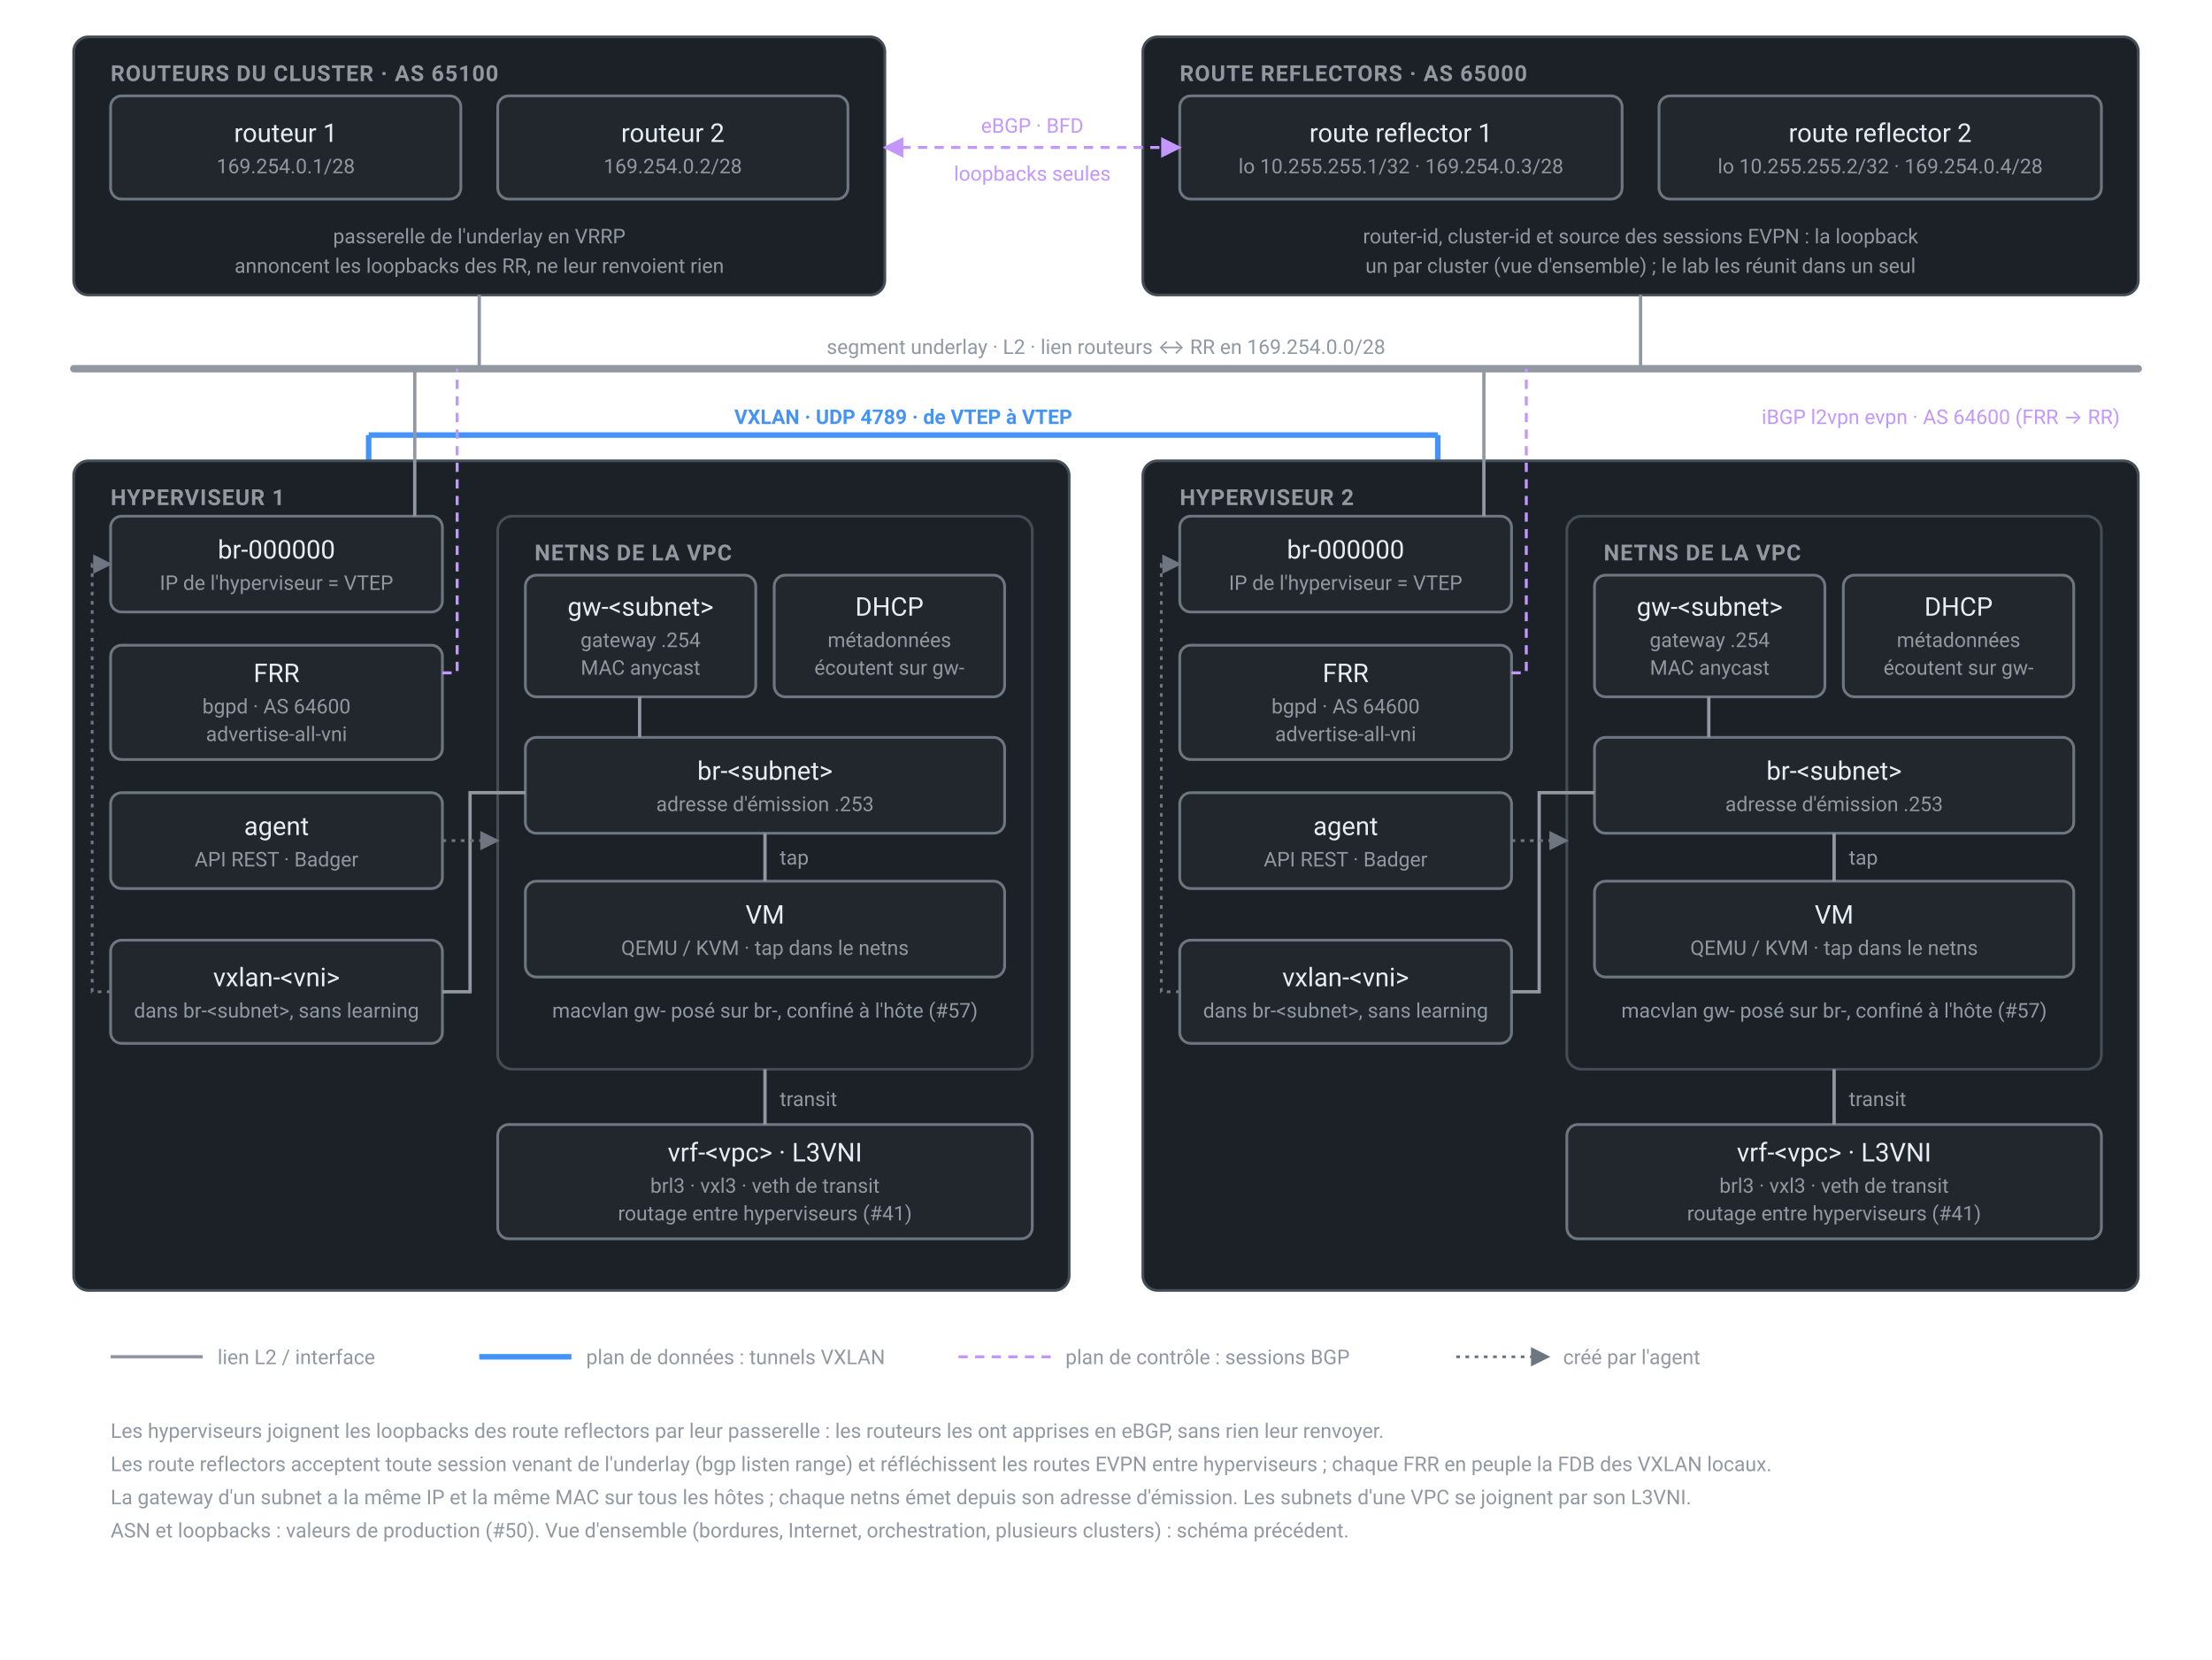
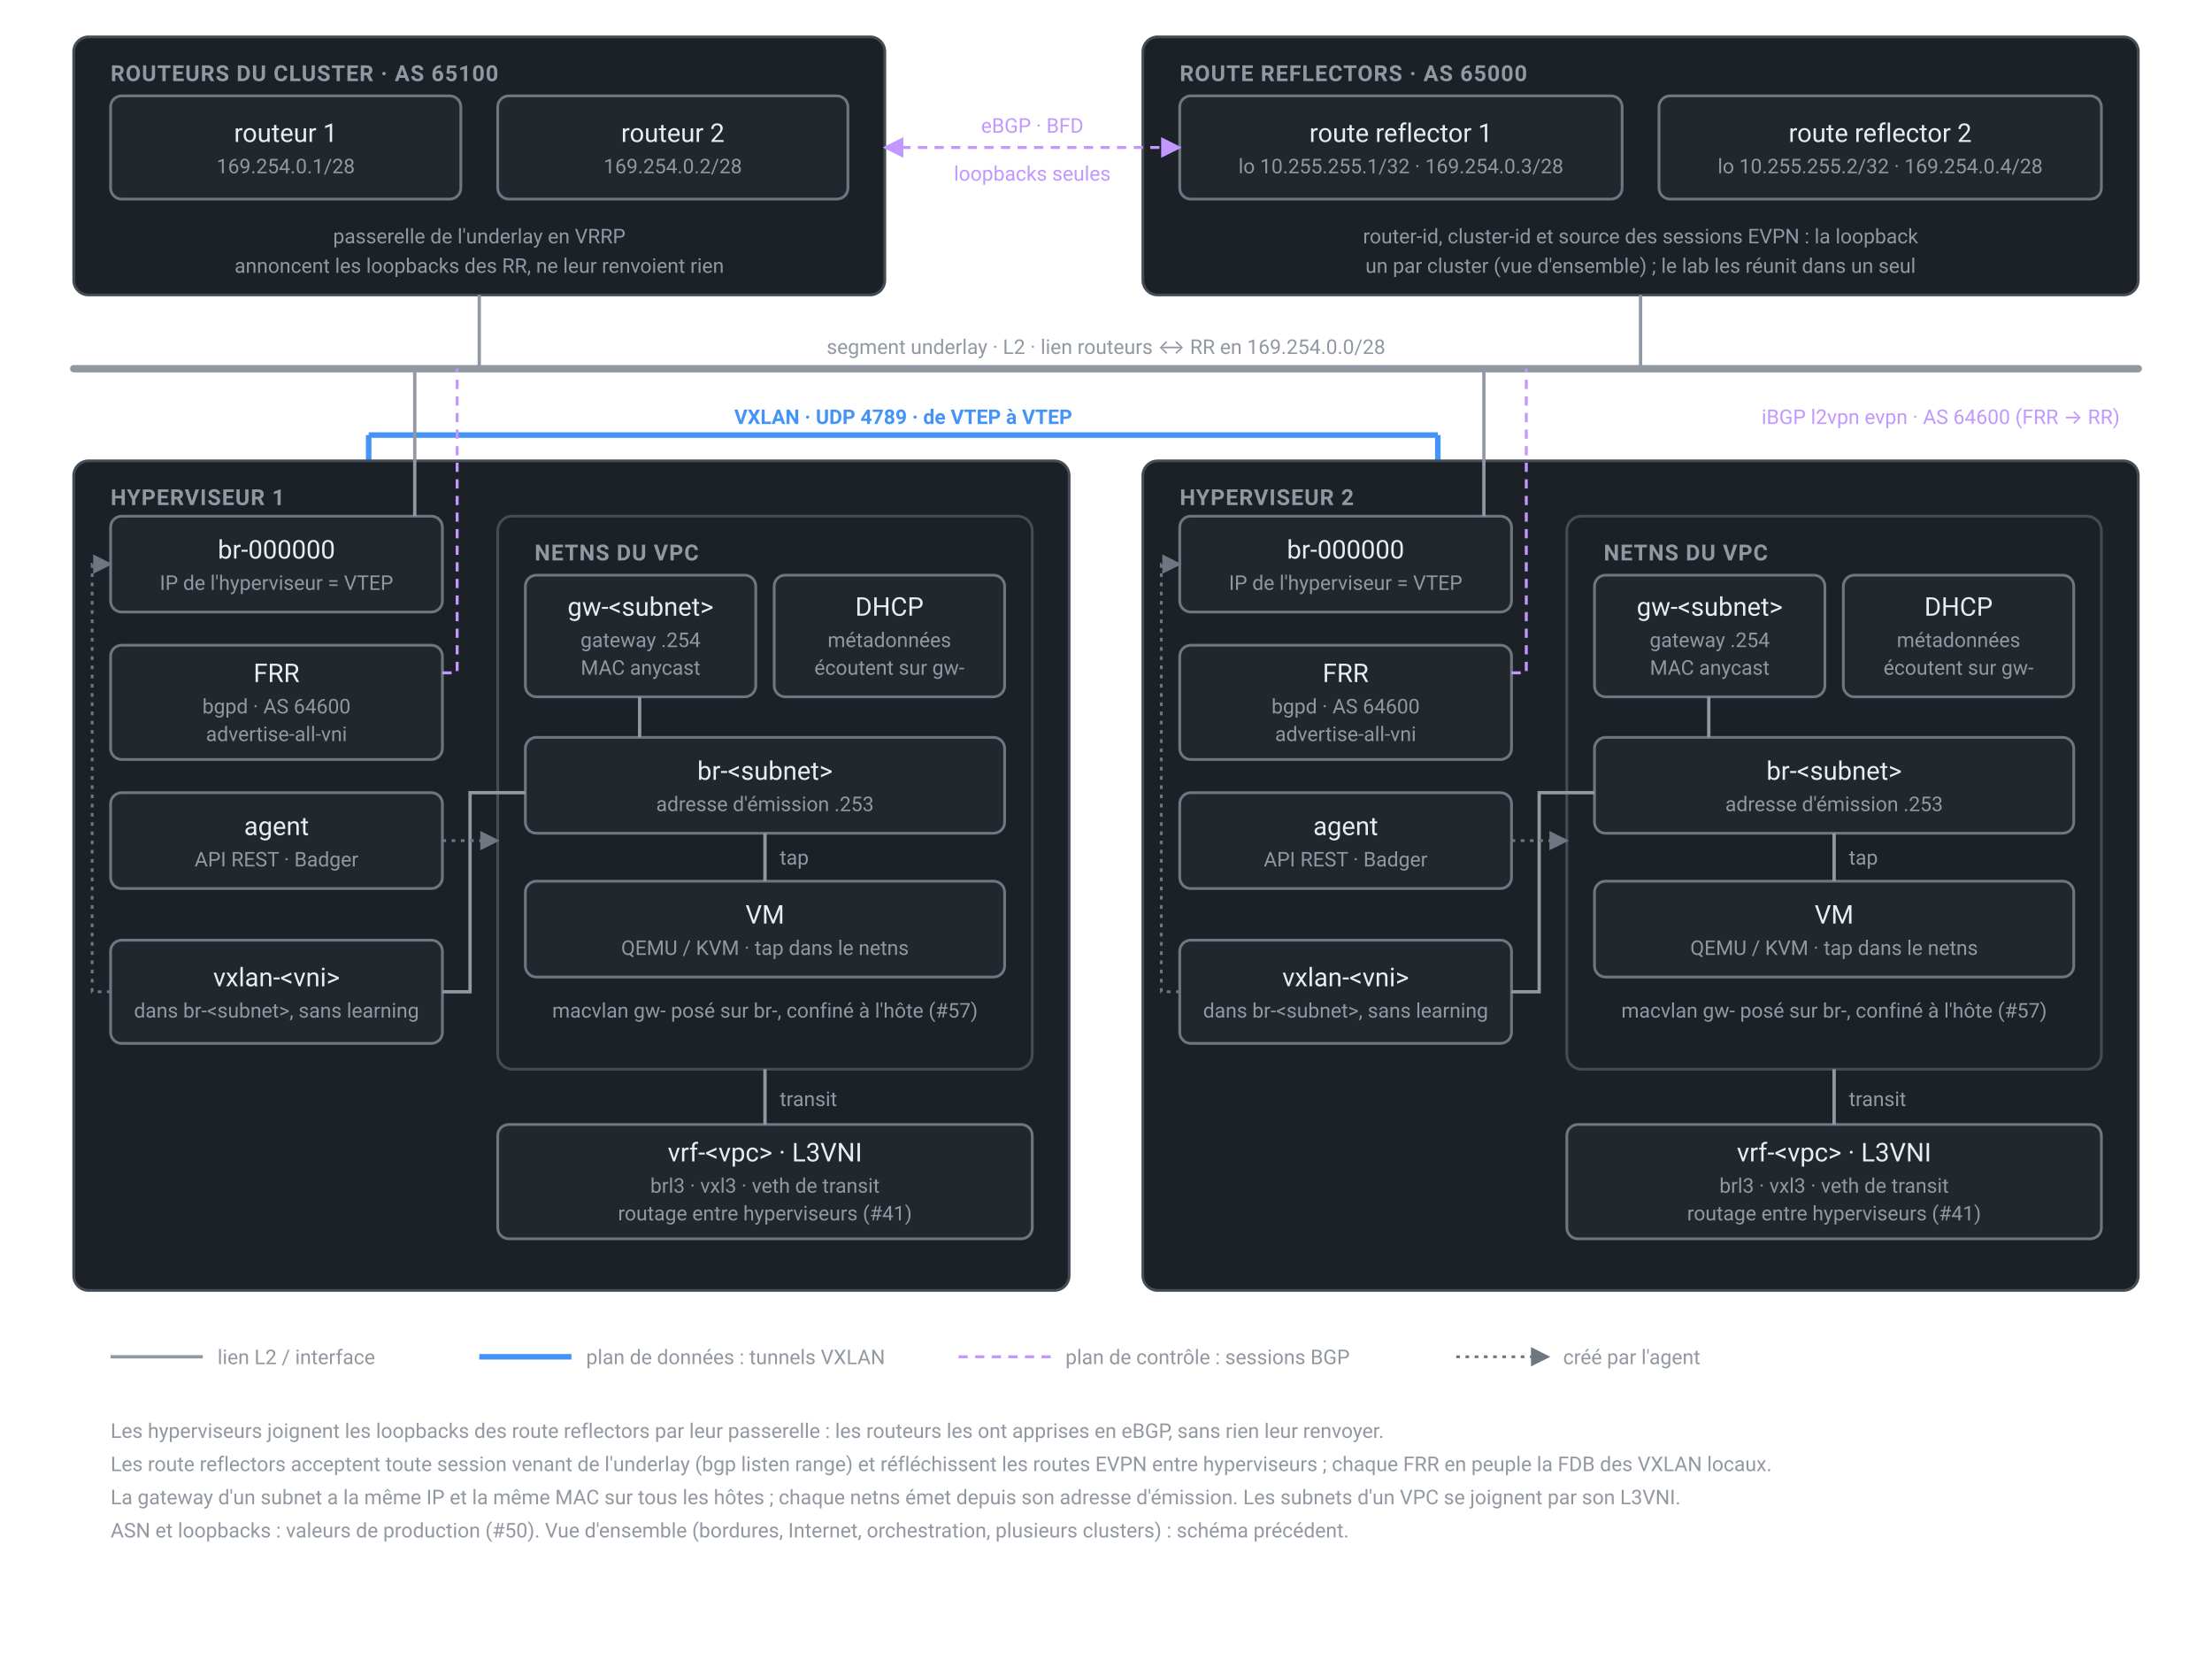
<svg xmlns="http://www.w3.org/2000/svg" viewBox="0 0 1200 900" width="1200" height="900" role="img" aria-label="Architecture du cluster : routeurs, route reflectors, hyperviseurs, plans de données et de contrôle">
  <style>
    .lbl { font-family: -apple-system, "Segoe UI", Roboto, sans-serif; font-size: 14px; fill: #e6edf3; }
    .sub { font-family: -apple-system, "Segoe UI", Roboto, sans-serif; font-size: 11px; fill: #9198a1; }
    .grp { font-family: -apple-system, "Segoe UI", Roboto, sans-serif; font-size: 12px; font-weight: 600; fill: #9198a1; letter-spacing: .04em; }
    .ctrlt { font-family: -apple-system, "Segoe UI", Roboto, sans-serif; font-size: 11px; fill: #c297ff; }
    .datat { font-family: -apple-system, "Segoe UI", Roboto, sans-serif; font-size: 11px; font-weight: 600; fill: #4493f8; }
    .orcht { font-family: -apple-system, "Segoe UI", Roboto, sans-serif; font-size: 11px; font-weight: 600; fill: #3fb950; }
    .nett { font-family: -apple-system, "Segoe UI", Roboto, sans-serif; font-size: 11px; font-weight: 600; fill: #f0883e; }
    .box { fill: #22272e; stroke: #6e7781; stroke-width: 1.5; }
    .future { fill: #22272e; stroke: #6e7781; stroke-width: 1.5; stroke-dasharray: 6 4; }
    .group { fill: #1c2128; stroke: #444c56; stroke-width: 1.5; }
    .pill { fill: #22272e; stroke: #9198a1; stroke-width: 1.5; }
    .bus { stroke: #9198a1; stroke-width: 4; fill: none; stroke-linecap: round; }
    .link { stroke: #9198a1; stroke-width: 1.8; fill: none; }
    .ctrl { stroke: #c297ff; stroke-width: 1.6; fill: none; stroke-dasharray: 5 4; }
    .data { stroke: #4493f8; stroke-width: 3; fill: none; }
    .orch { stroke: #3fb950; stroke-width: 2; fill: none; stroke-dasharray: 8 4; }
    .net { stroke: #f0883e; stroke-width: 2.4; fill: none; }
    .head-ctrl { fill: #c297ff; }
    .head-data { fill: #4493f8; }
    .head-orch { fill: #3fb950; }
    .head-net { fill: #f0883e; }
    .made { stroke: #6e7781; stroke-width: 1.5; fill: none; stroke-dasharray: 2 3; }
    .head-made { fill: #6e7781; }
  </style>
  <defs>
    <marker id="a-ctrl" viewBox="0 0 10 10" refX="9" refY="5" markerWidth="7" markerHeight="7" orient="auto-start-reverse">
      <path class="head-ctrl" d="M0 0 L10 5 L0 10 z" />
    </marker>
    <marker id="a-data" viewBox="0 0 10 10" refX="9" refY="5" markerWidth="5" markerHeight="5" orient="auto-start-reverse">
      <path class="head-data" d="M0 0 L10 5 L0 10 z" />
    </marker>
    <marker id="a-orch" viewBox="0 0 10 10" refX="9" refY="5" markerWidth="6" markerHeight="6" orient="auto-start-reverse">
      <path class="head-orch" d="M0 0 L10 5 L0 10 z" />
    </marker>
    <marker id="a-net" viewBox="0 0 10 10" refX="9" refY="5" markerWidth="6" markerHeight="6" orient="auto-start-reverse">
      <path class="head-net" d="M0 0 L10 5 L0 10 z" />
    </marker>
    <marker id="a-made" viewBox="0 0 10 10" refX="9" refY="5" markerWidth="7" markerHeight="7" orient="auto-start-reverse">
      <path class="head-made" d="M0 0 L10 5 L0 10 z" />
    </marker>
  </defs>
  <rect class="group" x="40" y="20" width="440" height="140" rx="8" />
  <text class="grp" x="60" y="44">ROUTEURS DU CLUSTER · AS 65100</text>
  <rect class="box" x="60" y="52" width="190" height="56" rx="6" />
  <text class="lbl" x="155.0" y="77.0" text-anchor="middle">routeur 1</text>
  <text class="sub" x="155.0" y="94.0" text-anchor="middle">169.254.0.1/28</text>
  <rect class="box" x="270" y="52" width="190" height="56" rx="6" />
  <text class="lbl" x="365.0" y="77.0" text-anchor="middle">routeur 2</text>
  <text class="sub" x="365.0" y="94.0" text-anchor="middle">169.254.0.2/28</text>
  <text class="sub" x="260" y="132" text-anchor="middle">passerelle de l'underlay en VRRP</text>
  <text class="sub" x="260" y="148" text-anchor="middle">annoncent les loopbacks des RR, ne leur renvoient rien</text>
  <rect class="group" x="620" y="20" width="540" height="140" rx="8" />
  <text class="grp" x="640" y="44">ROUTE REFLECTORS · AS 65000</text>
  <rect class="box" x="640" y="52" width="240" height="56" rx="6" />
  <text class="lbl" x="760.0" y="77.0" text-anchor="middle">route reflector 1</text>
  <text class="sub" x="760.0" y="94.0" text-anchor="middle">lo 10.255.255.1/32 · 169.254.0.3/28</text>
  <rect class="box" x="900" y="52" width="240" height="56" rx="6" />
  <text class="lbl" x="1020.0" y="77.0" text-anchor="middle">route reflector 2</text>
  <text class="sub" x="1020.0" y="94.0" text-anchor="middle">lo 10.255.255.2/32 · 169.254.0.4/28</text>
  <text class="sub" x="890" y="132" text-anchor="middle">router-id, cluster-id et source des sessions EVPN : la loopback</text>
  <text class="sub" x="890" y="148" text-anchor="middle">un par cluster (vue d'ensemble) ; le lab les réunit dans un seul</text>
  <path class="ctrl" d="M480 80 H640" marker-start="url(#a-ctrl)" marker-end="url(#a-ctrl)" />
  <text class="ctrlt" x="560" y="72" text-anchor="middle">eBGP · BFD</text>
  <text class="ctrlt" x="560" y="98" text-anchor="middle">loopbacks seules</text>
  <line class="bus" x1="40" y1="200" x2="1160" y2="200" />
  <text class="sub" x="600" y="192" text-anchor="middle">segment underlay · L2 · lien routeurs ↔ RR en 169.254.0.0/28</text>
  <path class="link" d="M260 160 V200" />
  <path class="link" d="M890 160 V200" />
  <path class="data" d="M200 236 H780" />
  <text class="datat" x="490" y="230" text-anchor="middle">VXLAN · UDP 4789 · de VTEP à VTEP</text>
  <path class="data" d="M200 236 V280" />
  <path class="data" d="M780 236 V280" />
  <rect class="group" x="40" y="250" width="540" height="450" rx="8" />
  <text class="grp" x="60" y="274">HYPERVISEUR 1</text>
  <rect class="box" x="60" y="280" width="180" height="52" rx="6" />
  <text class="lbl" x="150.0" y="303.0" text-anchor="middle">br-000000</text>
  <text class="sub" x="150.0" y="320.0" text-anchor="middle">IP de l'hyperviseur = VTEP</text>
  <rect class="box" x="60" y="350" width="180" height="62" rx="6" />
  <text class="lbl" x="150.0" y="370.0" text-anchor="middle">FRR</text>
  <text class="sub" x="150.0" y="387.0" text-anchor="middle">bgpd · AS 64600</text>
  <text class="sub" x="150.0" y="402.0" text-anchor="middle">advertise-all-vni</text>
  <rect class="box" x="60" y="430" width="180" height="52" rx="6" />
  <text class="lbl" x="150.0" y="453.0" text-anchor="middle">agent</text>
  <text class="sub" x="150.0" y="470.0" text-anchor="middle">API REST · Badger</text>
  <rect class="box" x="60" y="510" width="180" height="56" rx="6" />
  <text class="lbl" x="150.0" y="535.0" text-anchor="middle">vxlan-&lt;vni&gt;</text>
  <text class="sub" x="150.0" y="552.0" text-anchor="middle">dans br-&lt;subnet&gt;, sans learning</text>
  <rect class="group" x="270" y="280" width="290" height="300" rx="8" />
-   <text class="grp" x="290" y="304">NETNS DE LA VPC</text>
+   <text class="grp" x="290" y="304">NETNS DU VPC</text>
  <rect class="box" x="285" y="312" width="125" height="66" rx="6" />
  <text class="lbl" x="347.5" y="334.0" text-anchor="middle">gw-&lt;subnet&gt;</text>
  <text class="sub" x="347.5" y="351.0" text-anchor="middle">gateway .254</text>
  <text class="sub" x="347.5" y="366.0" text-anchor="middle">MAC anycast</text>
  <rect class="box" x="420" y="312" width="125" height="66" rx="6" />
  <text class="lbl" x="482.5" y="334.0" text-anchor="middle">DHCP</text>
  <text class="sub" x="482.5" y="351.0" text-anchor="middle">métadonnées</text>
  <text class="sub" x="482.5" y="366.0" text-anchor="middle">écoutent sur gw-</text>
  <rect class="box" x="285" y="400" width="260" height="52" rx="6" />
  <text class="lbl" x="415.0" y="423.0" text-anchor="middle">br-&lt;subnet&gt;</text>
  <text class="sub" x="415.0" y="440.0" text-anchor="middle">adresse d'émission .253</text>
  <rect class="box" x="285" y="478" width="260" height="52" rx="6" />
  <text class="lbl" x="415.0" y="501.0" text-anchor="middle">VM</text>
  <text class="sub" x="415.0" y="518.0" text-anchor="middle">QEMU / KVM · tap dans le netns</text>
  <text class="sub" x="415" y="552" text-anchor="middle">macvlan gw- posé sur br-, confiné à l'hôte (#57)</text>
  <rect class="box" x="270" y="610" width="290" height="62" rx="6" />
  <text class="lbl" x="415.0" y="630.0" text-anchor="middle">vrf-&lt;vpc&gt; · L3VNI</text>
  <text class="sub" x="415.0" y="647.0" text-anchor="middle">brl3 · vxl3 · veth de transit</text>
  <text class="sub" x="415.0" y="662.0" text-anchor="middle">routage entre hyperviseurs (#41)</text>
  <path class="link" d="M347 378 V400" />
  <path class="link" d="M240 538 H255 V430 H285" />
  <path class="link" d="M415 452 V478" />
  <text class="sub" x="423" y="469" text-anchor="start">tap</text>
  <path class="link" d="M415 580 V610" />
  <text class="sub" x="423" y="600" text-anchor="start">transit</text>
  <path class="made" d="M60 538 H50 V306 H60" marker-end="url(#a-made)" />
  <path class="made" d="M240 456 H270" marker-end="url(#a-made)" />
  <path class="link" d="M225 280 V200" />
  <path class="ctrl" d="M240 365 H248 V200" />
  <rect class="group" x="620" y="250" width="540" height="450" rx="8" />
  <text class="grp" x="640" y="274">HYPERVISEUR 2</text>
  <rect class="box" x="640" y="280" width="180" height="52" rx="6" />
  <text class="lbl" x="730.0" y="303.0" text-anchor="middle">br-000000</text>
  <text class="sub" x="730.0" y="320.0" text-anchor="middle">IP de l'hyperviseur = VTEP</text>
  <rect class="box" x="640" y="350" width="180" height="62" rx="6" />
  <text class="lbl" x="730.0" y="370.0" text-anchor="middle">FRR</text>
  <text class="sub" x="730.0" y="387.0" text-anchor="middle">bgpd · AS 64600</text>
  <text class="sub" x="730.0" y="402.0" text-anchor="middle">advertise-all-vni</text>
  <rect class="box" x="640" y="430" width="180" height="52" rx="6" />
  <text class="lbl" x="730.0" y="453.0" text-anchor="middle">agent</text>
  <text class="sub" x="730.0" y="470.0" text-anchor="middle">API REST · Badger</text>
  <rect class="box" x="640" y="510" width="180" height="56" rx="6" />
  <text class="lbl" x="730.0" y="535.0" text-anchor="middle">vxlan-&lt;vni&gt;</text>
  <text class="sub" x="730.0" y="552.0" text-anchor="middle">dans br-&lt;subnet&gt;, sans learning</text>
  <rect class="group" x="850" y="280" width="290" height="300" rx="8" />
-   <text class="grp" x="870" y="304">NETNS DE LA VPC</text>
+   <text class="grp" x="870" y="304">NETNS DU VPC</text>
  <rect class="box" x="865" y="312" width="125" height="66" rx="6" />
  <text class="lbl" x="927.5" y="334.0" text-anchor="middle">gw-&lt;subnet&gt;</text>
  <text class="sub" x="927.5" y="351.0" text-anchor="middle">gateway .254</text>
  <text class="sub" x="927.5" y="366.0" text-anchor="middle">MAC anycast</text>
  <rect class="box" x="1000" y="312" width="125" height="66" rx="6" />
  <text class="lbl" x="1062.5" y="334.0" text-anchor="middle">DHCP</text>
  <text class="sub" x="1062.5" y="351.0" text-anchor="middle">métadonnées</text>
  <text class="sub" x="1062.5" y="366.0" text-anchor="middle">écoutent sur gw-</text>
  <rect class="box" x="865" y="400" width="260" height="52" rx="6" />
  <text class="lbl" x="995.0" y="423.0" text-anchor="middle">br-&lt;subnet&gt;</text>
  <text class="sub" x="995.0" y="440.0" text-anchor="middle">adresse d'émission .253</text>
  <rect class="box" x="865" y="478" width="260" height="52" rx="6" />
  <text class="lbl" x="995.0" y="501.0" text-anchor="middle">VM</text>
  <text class="sub" x="995.0" y="518.0" text-anchor="middle">QEMU / KVM · tap dans le netns</text>
  <text class="sub" x="995" y="552" text-anchor="middle">macvlan gw- posé sur br-, confiné à l'hôte (#57)</text>
  <rect class="box" x="850" y="610" width="290" height="62" rx="6" />
  <text class="lbl" x="995.0" y="630.0" text-anchor="middle">vrf-&lt;vpc&gt; · L3VNI</text>
  <text class="sub" x="995.0" y="647.0" text-anchor="middle">brl3 · vxl3 · veth de transit</text>
  <text class="sub" x="995.0" y="662.0" text-anchor="middle">routage entre hyperviseurs (#41)</text>
  <path class="link" d="M927 378 V400" />
  <path class="link" d="M820 538 H835 V430 H865" />
  <path class="link" d="M995 452 V478" />
  <text class="sub" x="1003" y="469" text-anchor="start">tap</text>
  <path class="link" d="M995 580 V610" />
  <text class="sub" x="1003" y="600" text-anchor="start">transit</text>
  <path class="made" d="M640 538 H630 V306 H640" marker-end="url(#a-made)" />
  <path class="made" d="M820 456 H850" marker-end="url(#a-made)" />
  <path class="link" d="M805 280 V200" />
  <path class="ctrl" d="M820 365 H828 V200" />
  <text class="ctrlt" x="1150" y="230" text-anchor="end">iBGP l2vpn evpn · AS 64600 (FRR → RR)</text>
  <line class="link" x1="60" y1="736" x2="110" y2="736" />
  <text class="sub" x="118" y="740" text-anchor="start">lien L2 / interface</text>
  <path class="data" d="M260 736 H310" />
  <text class="sub" x="318" y="740" text-anchor="start">plan de données : tunnels VXLAN</text>
  <path class="ctrl" d="M520 736 H570" />
  <text class="sub" x="578" y="740" text-anchor="start">plan de contrôle : sessions BGP</text>
  <path class="made" d="M790 736 H840" marker-end="url(#a-made)" />
  <text class="sub" x="848" y="740" text-anchor="start">créé par l'agent</text>
  <text class="sub" x="60" y="780" text-anchor="start">Les hyperviseurs joignent les loopbacks des route reflectors par leur passerelle : les routeurs les ont apprises en eBGP, sans rien leur renvoyer.</text>
  <text class="sub" x="60" y="798" text-anchor="start">Les route reflectors acceptent toute session venant de l'underlay (bgp listen range) et réfléchissent les routes EVPN entre hyperviseurs ; chaque FRR en peuple la FDB des VXLAN locaux.</text>
-   <text class="sub" x="60" y="816" text-anchor="start">La gateway d'un subnet a la même IP et la même MAC sur tous les hôtes ; chaque netns émet depuis son adresse d'émission. Les subnets d'une VPC se joignent par son L3VNI.</text>
+   <text class="sub" x="60" y="816" text-anchor="start">La gateway d'un subnet a la même IP et la même MAC sur tous les hôtes ; chaque netns émet depuis son adresse d'émission. Les subnets d'un VPC se joignent par son L3VNI.</text>
  <text class="sub" x="60" y="834" text-anchor="start">ASN et loopbacks : valeurs de production (#50). Vue d'ensemble (bordures, Internet, orchestration, plusieurs clusters) : schéma précédent.</text>
</svg>
